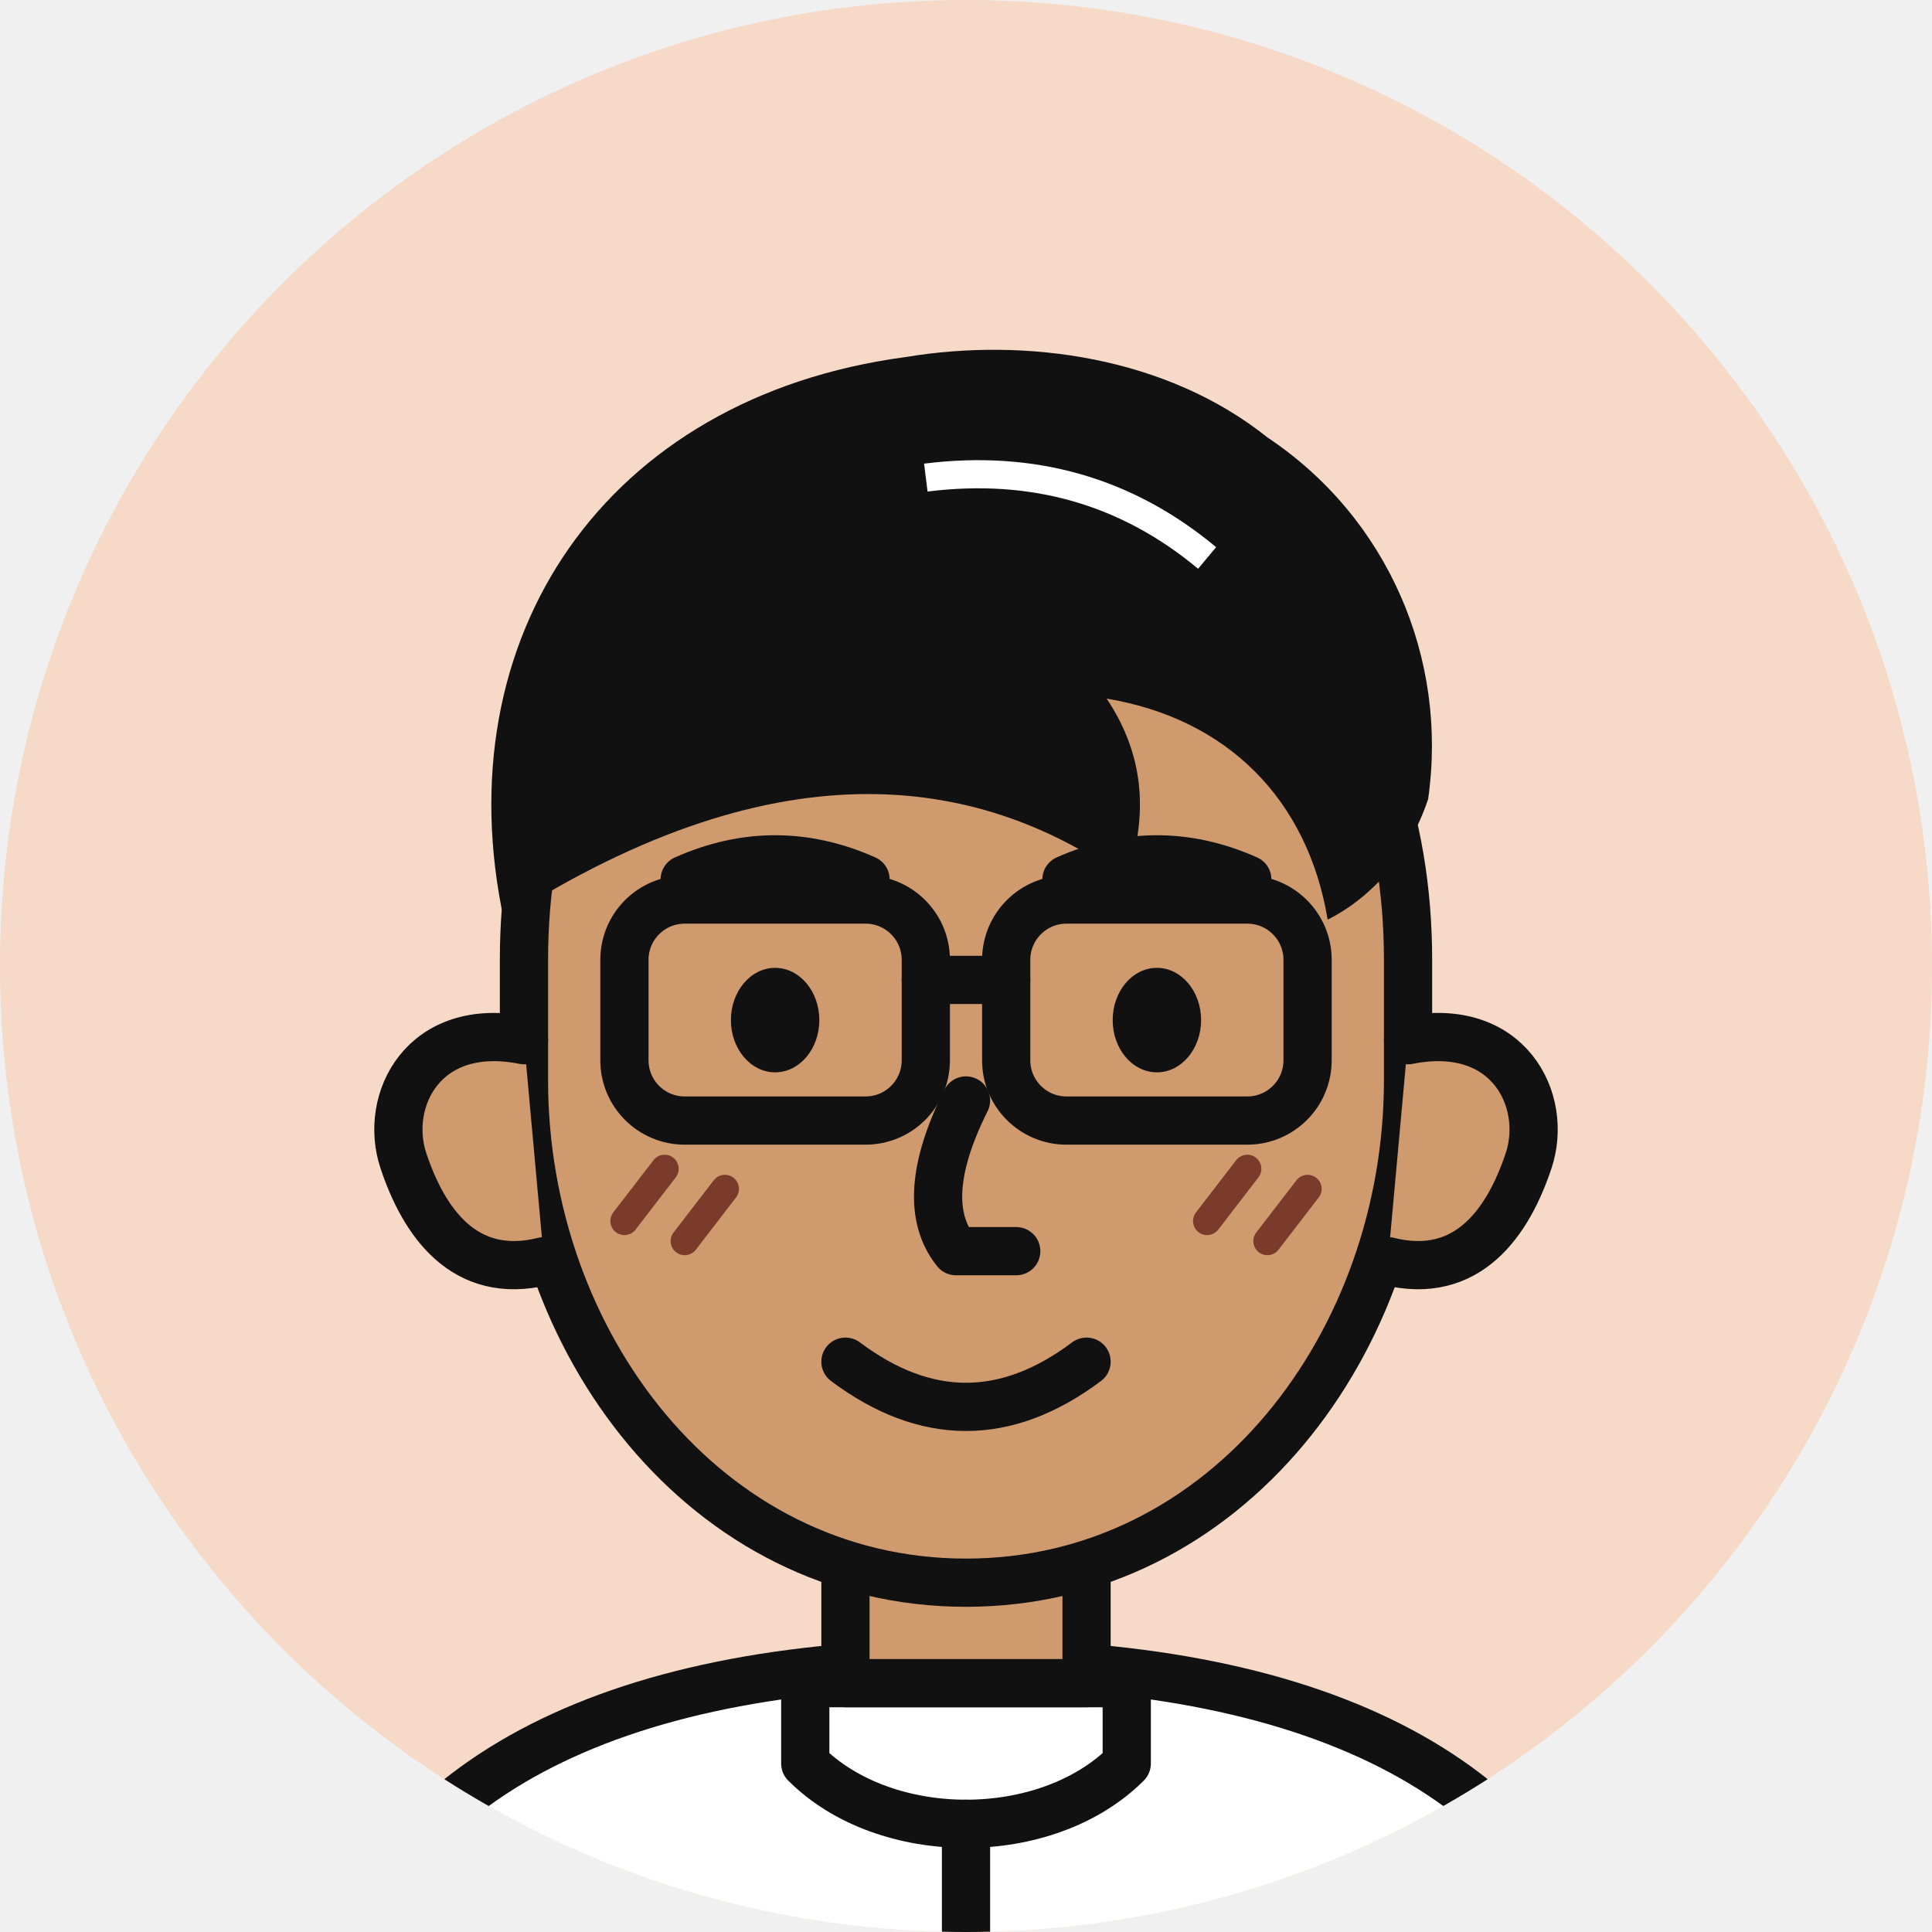
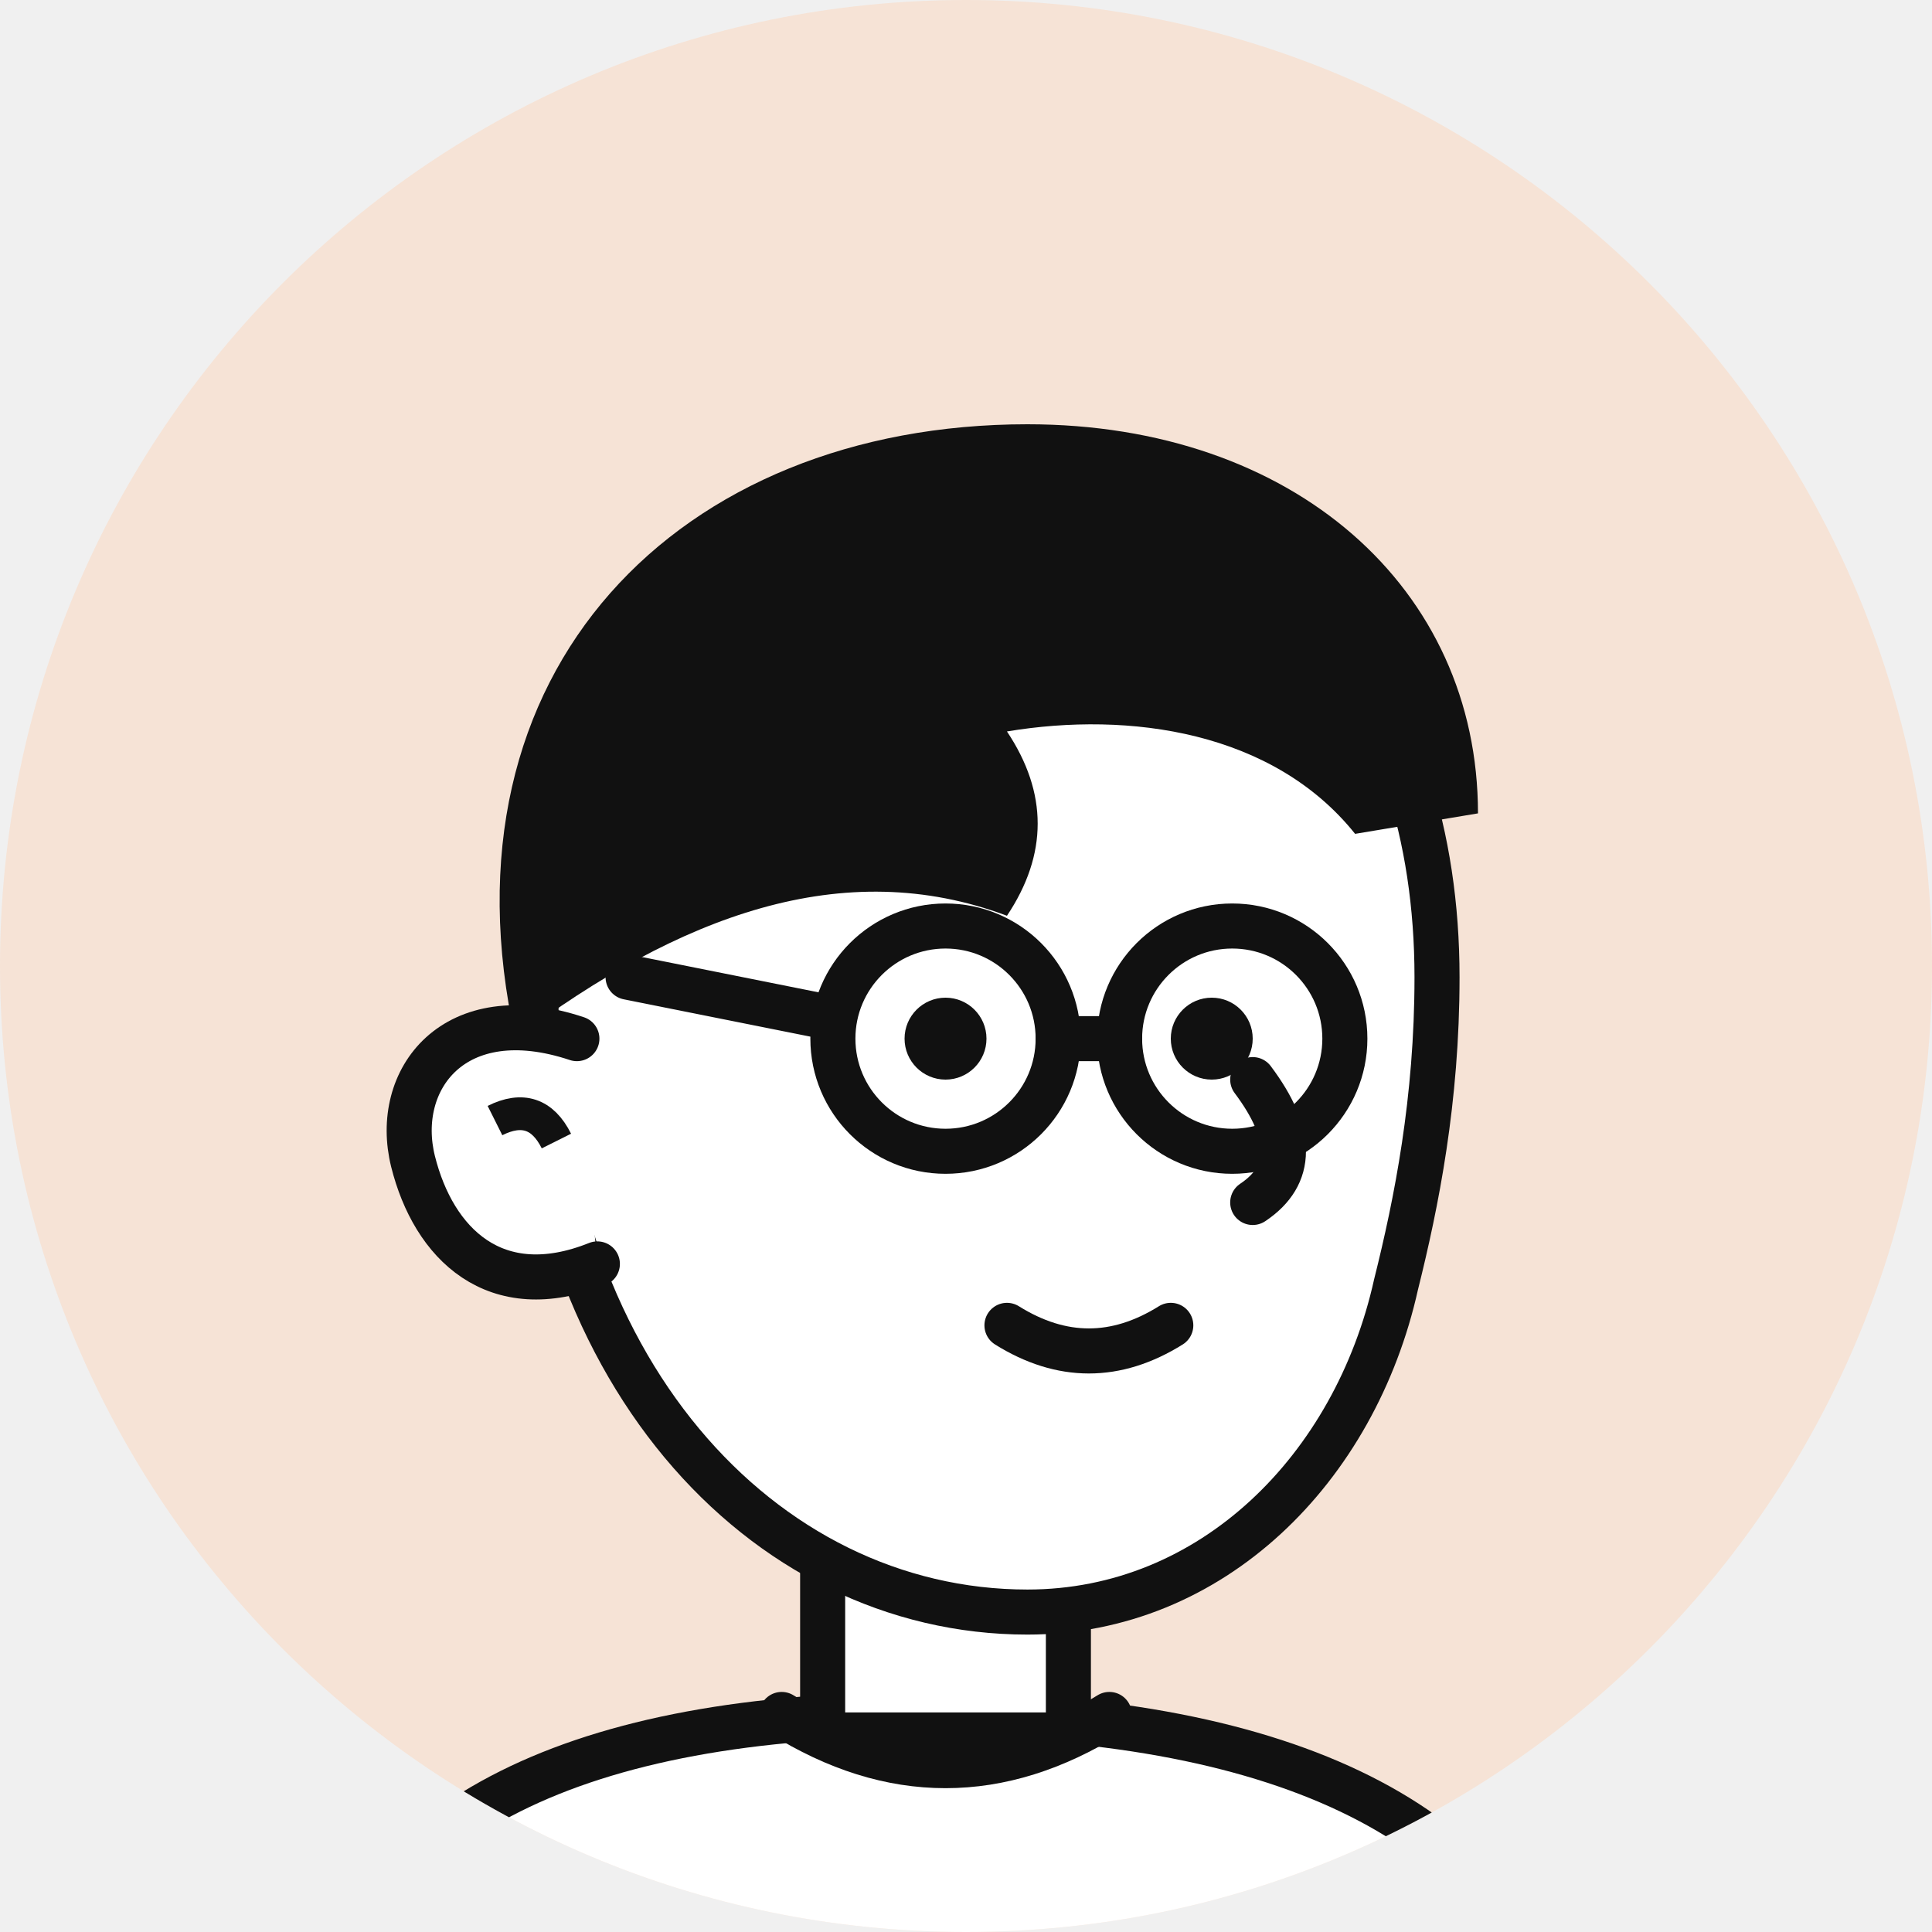
<svg xmlns="http://www.w3.org/2000/svg" viewBox="0 0 100 100">
  <defs>
    <clipPath id="c0">
      <circle cx="50" cy="50" r="50" />
    </clipPath>
  </defs>
  <g clip-path="url(#c0)">
-     <rect width="100" height="100" fill="#F6D9C7" />
-     <g transform="translate(50 58) scale(1.04) translate(-50 -56)">
-       <path d="M18 100c3-11 14-17 32-17s29 6 32 17" fill="#fff" stroke="#111" stroke-width="2.4" stroke-linecap="round" stroke-linejoin="round" />
-       <path d="M42 84h16v4c-2 2-5 3-8 3s-6-1-8-3z" fill="#fff" stroke="#111" stroke-width="2.4" stroke-linecap="round" stroke-linejoin="round" />
-       <path d="M50 91v9" stroke="#111" stroke-width="2.4" stroke-linecap="round" stroke-linejoin="round" />
-       <circle cx="50" cy="94" r="1" fill="#111" />
-       <circle cx="50" cy="98" r="1" fill="#111" />
-       <path d="M44 76v8h12v-8" fill="#CF9A6E" stroke="#111" stroke-width="2.4" stroke-linecap="round" stroke-linejoin="round" />
-       <path d="M28 48c0-14 9-24 22-24s22 10 22 24v6c0 13-9 25-22 25s-22-12-22-25z" fill="#CF9A6E" stroke="#111" stroke-width="2.4" stroke-linecap="round" stroke-linejoin="round" />
-       <path d="M28 52c-5-1-7 3-6 6s3 6 7 5M72 52c5-1 7 3 6 6s-3 6-7 5" fill="#CF9A6E" stroke="#111" stroke-width="2.4" stroke-linecap="round" stroke-linejoin="round" />
-       <ellipse cx="40.5" cy="51" rx="2.2" ry="2.6" fill="#111" />
-       <ellipse cx="59.5" cy="51" rx="2.2" ry="2.6" fill="#111" />
-       <path d="M36 44q4.5-2 9 0M55 44q4.5-2 9 0" fill="none" stroke="#111" stroke-width="2.4" stroke-linecap="round" stroke-linejoin="round" />
-       <path d="M50 55q-2.5 5-.5 7.5h3" fill="none" stroke="#111" stroke-width="2.4" stroke-linecap="round" stroke-linejoin="round" />
-       <path d="M44 68q6 4.5 12 0" fill="none" stroke="#111" stroke-width="2.4" stroke-linecap="round" stroke-linejoin="round" />
-       <path d="M33 61l2-2.6M36 62l2-2.6M62 61l2-2.6M65 62l2-2.6" stroke="#7A3B2A" stroke-width="1.4" stroke-linecap="round" />
-       <path d="M27 46c-3-14 5-26 20-28 6-1 13 0 18 4 6 4 9 11 8 18-1 3-3 5-5 6-1-6-5-10-11-11 2 3 2 6 1 9-7-5-17-7-31 2z" fill="#111" />
-       <path d="M48 24q8-1 14 4" stroke="#fff" stroke-width="1.4" fill="none" />
-       <rect x="33" y="45" width="15" height="11" rx="3" fill="none" stroke="#111" stroke-width="2.4" stroke-linecap="round" stroke-linejoin="round" />
-       <rect x="52" y="45" width="15" height="11" rx="3" fill="none" stroke="#111" stroke-width="2.4" stroke-linecap="round" stroke-linejoin="round" />
-       <path d="M48 49h4" stroke="#111" stroke-width="2.4" stroke-linecap="round" stroke-linejoin="round" />
+     <rect width="100" height="100" fill="#F6E3D6" />
+     <g transform="translate(50 58) scale(1.06) translate(-52 -56)">
+       <path d="M20 100c3-10 13-15 30-15s28 5 31 15" fill="#fff" stroke="#111" stroke-width="2.2" stroke-linecap="round" stroke-linejoin="round" />
+       <path d="M43 85q8 5 16 0" fill="none" stroke="#111" stroke-width="2.2" stroke-linecap="round" stroke-linejoin="round" />
+       <path d="M45 76v10h12v-7" fill="#fff" stroke="#111" stroke-width="2.2" stroke-linecap="round" stroke-linejoin="round" />
+       <path d="M31 50c0-15 10-25 23-25s21 10 21 24c0 6-1 11-2 15-2 9-9 16-18 16-13 0-24-12-24-30z" fill="#fff" stroke="#111" stroke-width="2.2" stroke-linecap="round" stroke-linejoin="round" />
+       <path d="M33 52c-6-2-9 2-8 6s4 7 9 5" fill="#fff" stroke="#111" stroke-width="2.2" stroke-linecap="round" stroke-linejoin="round" />
+       <path d="M29 56q2-1 3 1" fill="none" stroke="#111" stroke-width="1.6" />
+       <circle cx="51" cy="52" r="2" fill="#111" />
+       <circle cx="64" cy="52" r="2" fill="#111" />
+       <path d="M66 54q3 4 0 6" fill="none" stroke="#111" stroke-width="2.2" stroke-linecap="round" stroke-linejoin="round" />
+       <path d="M54 66q4 2.5 8 0" fill="none" stroke="#111" stroke-width="2.2" stroke-linecap="round" stroke-linejoin="round" />
+       <path d="M30 52c-4-18 8-30 25-30 13 0 22 8 22 19l-6 1c-4-5-11-6-17-5 2 3 2 6 0 9-8-3-16 0-24 6z" fill="#111" />
+       <circle cx="51" cy="52" r="5.5" fill="none" stroke="#111" stroke-width="2.2" stroke-linecap="round" stroke-linejoin="round" />
+       <circle cx="65" cy="52" r="5.5" fill="none" stroke="#111" stroke-width="2.2" stroke-linecap="round" stroke-linejoin="round" />
+       <path d="M56.5 52h3M45.5 51l-10-2" stroke="#111" stroke-width="2.2" stroke-linecap="round" stroke-linejoin="round" />
    </g>
  </g>
</svg>
